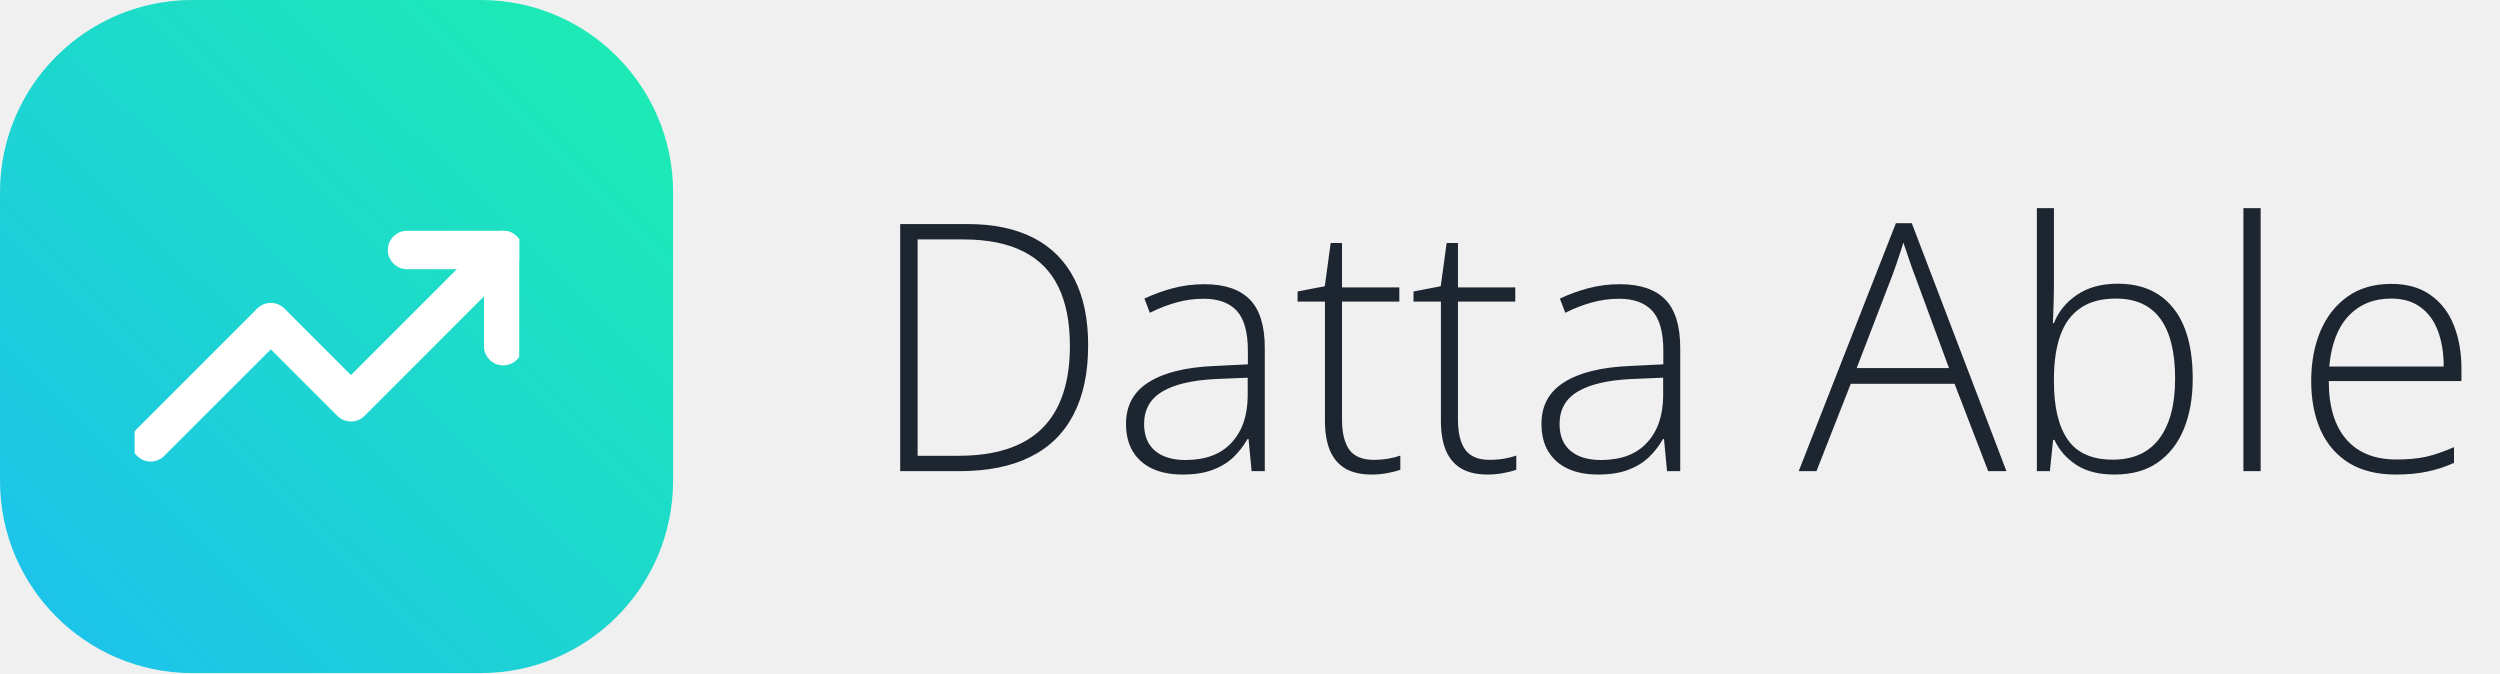
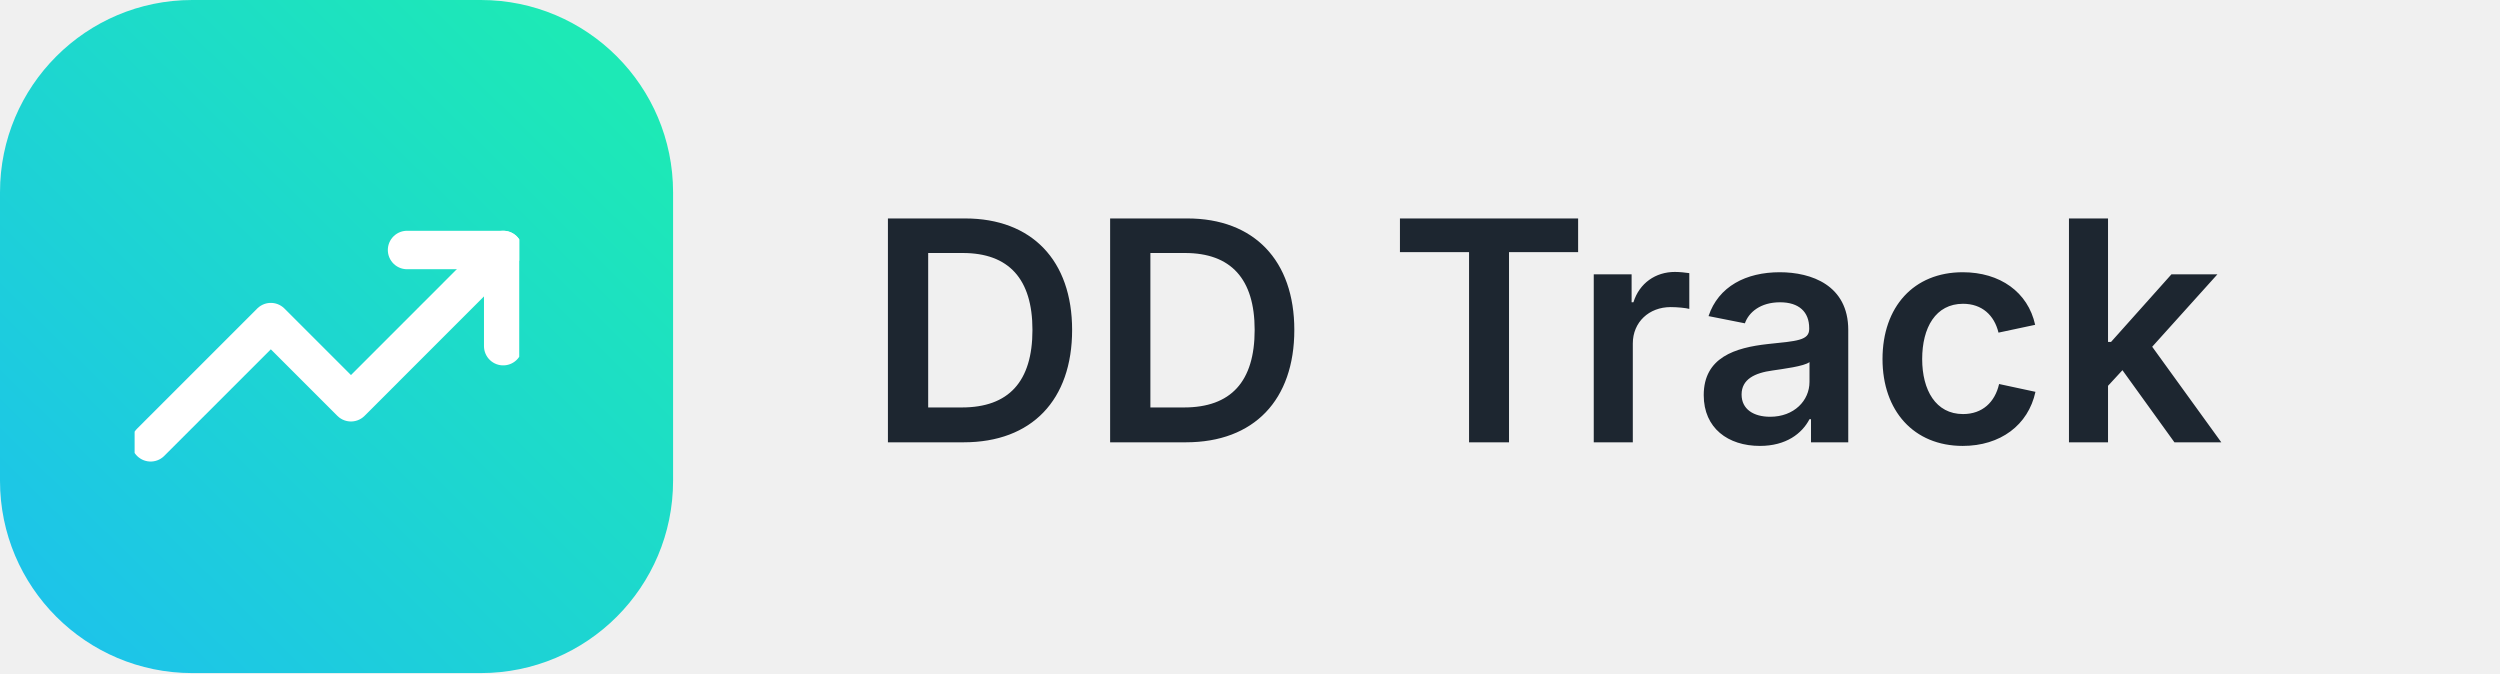
<svg xmlns="http://www.w3.org/2000/svg" width="130" height="35" viewBox="0 0 130 35" fill="none">
-   <rect width="35" height="35" rx="10" fill="url(#paint0_linear_1826_215)" />
-   <g clip-path="url(#clip0_1826_215)">
+   <defs>
+     <linearGradient id="ddtrack_grad_dark" x1="31.5" y1="4" x2="3.5" y2="32.5" gradientUnits="userSpaceOnUse">
+       <stop stop-color="#1DE9B6" />
+       <stop offset="1" stop-color="#1DC4E9" />
+     </linearGradient>
+   </defs>
+   <rect width="35" height="35" rx="10" fill="url(#ddtrack_grad_dark)" />
+   <g clip-path="url(#clip_icon_dark)">
    <path d="M26.166 13L18.25 20.917L14.083 16.75L7.833 23" stroke="white" stroke-width="2" stroke-linecap="round" stroke-linejoin="round" />
    <path d="M21.167 13H26.167V18" stroke="white" stroke-width="2" stroke-linecap="round" stroke-linejoin="round" />
  </g>
-   <path d="M56.584 17.952C56.584 19.388 56.329 20.592 55.819 21.564C55.315 22.537 54.565 23.27 53.569 23.762C52.579 24.254 51.352 24.5 49.887 24.5H46.81V11.65H50.291C51.662 11.65 52.813 11.891 53.745 12.371C54.677 12.852 55.383 13.56 55.863 14.498C56.344 15.43 56.584 16.581 56.584 17.952ZM55.635 17.987C55.635 16.763 55.435 15.74 55.037 14.92C54.639 14.1 54.029 13.484 53.209 13.074C52.389 12.658 51.349 12.45 50.089 12.45H47.716V23.7H49.843C51.782 23.7 53.232 23.226 54.193 22.276C55.154 21.321 55.635 19.892 55.635 17.987ZM62.631 14.779C63.68 14.779 64.465 15.043 64.986 15.57C65.508 16.098 65.769 16.939 65.769 18.093V24.5H65.083L64.925 22.83H64.872C64.667 23.188 64.418 23.507 64.125 23.788C63.832 24.064 63.472 24.28 63.044 24.439C62.622 24.597 62.106 24.676 61.497 24.676C60.882 24.676 60.355 24.573 59.915 24.368C59.481 24.163 59.145 23.864 58.904 23.472C58.67 23.079 58.553 22.602 58.553 22.039C58.553 21.09 58.945 20.369 59.73 19.877C60.516 19.379 61.644 19.098 63.114 19.033L64.89 18.945V18.251C64.89 17.273 64.696 16.575 64.31 16.159C63.923 15.743 63.352 15.535 62.596 15.535C62.103 15.535 61.629 15.6 61.172 15.729C60.721 15.852 60.261 16.03 59.792 16.265L59.511 15.526C59.968 15.31 60.457 15.131 60.978 14.99C61.506 14.85 62.057 14.779 62.631 14.779ZM64.881 19.64L63.211 19.71C61.998 19.769 61.075 19.985 60.442 20.36C59.81 20.735 59.493 21.298 59.493 22.048C59.493 22.651 59.681 23.114 60.056 23.436C60.437 23.759 60.964 23.92 61.638 23.92C62.687 23.92 63.486 23.621 64.037 23.023C64.594 22.426 64.875 21.611 64.881 20.58V19.64ZM71.42 23.911C71.695 23.911 71.95 23.891 72.185 23.85C72.425 23.809 72.636 23.756 72.817 23.691V24.43C72.63 24.494 72.41 24.55 72.158 24.597C71.906 24.649 71.628 24.676 71.323 24.676C70.784 24.676 70.336 24.576 69.978 24.377C69.621 24.172 69.352 23.864 69.17 23.454C68.988 23.038 68.897 22.511 68.897 21.872V15.685H67.474V15.157L68.889 14.885L69.196 12.635H69.785V14.946H72.765V15.685H69.785V21.819C69.785 22.505 69.911 23.026 70.163 23.384C70.421 23.735 70.84 23.911 71.42 23.911ZM77.449 23.911C77.725 23.911 77.98 23.891 78.214 23.85C78.454 23.809 78.665 23.756 78.847 23.691V24.43C78.659 24.494 78.439 24.55 78.188 24.597C77.936 24.649 77.657 24.676 77.353 24.676C76.814 24.676 76.365 24.576 76.008 24.377C75.65 24.172 75.381 23.864 75.199 23.454C75.018 23.038 74.927 22.511 74.927 21.872V15.685H73.503V15.157L74.918 14.885L75.226 12.635H75.814V14.946H78.794V15.685H75.814V21.819C75.814 22.505 75.94 23.026 76.192 23.384C76.45 23.735 76.869 23.911 77.449 23.911ZM84.234 14.779C85.283 14.779 86.068 15.043 86.59 15.57C87.111 16.098 87.372 16.939 87.372 18.093V24.5H86.686L86.528 22.83H86.476C86.27 23.188 86.022 23.507 85.728 23.788C85.436 24.064 85.075 24.28 84.647 24.439C84.226 24.597 83.71 24.676 83.101 24.676C82.485 24.676 81.958 24.573 81.519 24.368C81.085 24.163 80.748 23.864 80.508 23.472C80.273 23.079 80.156 22.602 80.156 22.039C80.156 21.09 80.549 20.369 81.334 19.877C82.119 19.379 83.247 19.098 84.718 19.033L86.493 18.945V18.251C86.493 17.273 86.3 16.575 85.913 16.159C85.526 15.743 84.955 15.535 84.199 15.535C83.707 15.535 83.232 15.6 82.775 15.729C82.324 15.852 81.864 16.03 81.395 16.265L81.114 15.526C81.571 15.31 82.061 15.131 82.582 14.99C83.109 14.85 83.66 14.779 84.234 14.779ZM86.484 19.64L84.814 19.71C83.602 19.769 82.679 19.985 82.046 20.36C81.413 20.735 81.097 21.298 81.097 22.048C81.097 22.651 81.284 23.114 81.659 23.436C82.04 23.759 82.567 23.92 83.241 23.92C84.29 23.92 85.09 23.621 85.641 23.023C86.197 22.426 86.478 21.611 86.484 20.58V19.64ZM103.386 24.5L101.637 19.956H96.24L94.456 24.5H93.533L98.587 11.606H99.413L104.335 24.5H103.386ZM101.347 19.139L99.571 14.322C99.524 14.199 99.466 14.041 99.395 13.848C99.331 13.654 99.261 13.449 99.185 13.232C99.114 13.016 99.044 12.81 98.974 12.617C98.915 12.822 98.851 13.027 98.78 13.232C98.71 13.438 98.643 13.637 98.578 13.83C98.514 14.018 98.452 14.188 98.394 14.34L96.548 19.139H101.347ZM106.805 10.824V14.709C106.805 15.043 106.799 15.409 106.787 15.808C106.775 16.206 106.764 16.537 106.752 16.801H106.805C107.033 16.209 107.432 15.72 108 15.333C108.568 14.946 109.277 14.753 110.127 14.753C111.369 14.753 112.327 15.172 113.001 16.01C113.681 16.848 114.021 18.075 114.021 19.692C114.021 20.683 113.868 21.553 113.563 22.303C113.259 23.047 112.805 23.63 112.201 24.052C111.604 24.468 110.854 24.676 109.951 24.676C109.137 24.676 108.472 24.506 107.956 24.166C107.44 23.82 107.065 23.39 106.831 22.874H106.761L106.594 24.5H105.917V10.824H106.805ZM110.03 15.526C109.274 15.526 108.659 15.69 108.185 16.019C107.71 16.341 107.361 16.812 107.139 17.434C106.916 18.055 106.805 18.814 106.805 19.71V19.851C106.805 21.169 107.045 22.174 107.525 22.865C108.006 23.557 108.785 23.902 109.863 23.902C110.93 23.902 111.735 23.539 112.28 22.812C112.831 22.08 113.106 21.04 113.106 19.692C113.106 18.315 112.852 17.278 112.342 16.581C111.832 15.878 111.062 15.526 110.03 15.526ZM117.554 24.5H116.657V10.824H117.554V24.5ZM124.348 14.762C125.162 14.762 125.839 14.952 126.378 15.333C126.923 15.714 127.327 16.235 127.591 16.898C127.86 17.56 127.995 18.318 127.995 19.174V19.815H121.096C121.096 21.128 121.397 22.136 122.001 22.839C122.61 23.542 123.48 23.894 124.611 23.894C125.203 23.894 125.716 23.847 126.149 23.753C126.589 23.653 127.075 23.486 127.608 23.252V24.069C127.14 24.28 126.671 24.433 126.202 24.526C125.733 24.626 125.194 24.676 124.585 24.676C123.618 24.676 122.807 24.477 122.15 24.078C121.5 23.674 121.008 23.105 120.674 22.373C120.346 21.641 120.182 20.785 120.182 19.807C120.182 18.852 120.34 17.993 120.656 17.231C120.979 16.47 121.447 15.869 122.062 15.43C122.684 14.984 123.445 14.762 124.348 14.762ZM124.339 15.526C123.425 15.526 122.684 15.831 122.115 16.44C121.553 17.044 121.222 17.917 121.122 19.06H127.072C127.072 18.362 126.973 17.747 126.773 17.214C126.574 16.681 126.272 16.268 125.868 15.975C125.47 15.676 124.96 15.526 124.339 15.526Z" fill="#1D2630" />
-   <defs>
-     <linearGradient id="paint0_linear_1826_215" x1="31.5" y1="4" x2="3.5" y2="32.5" gradientUnits="userSpaceOnUse">
-       <stop stop-color="#1DE9B6" />
-       <stop offset="1" stop-color="#1DC4E9" />
-     </linearGradient>
-     <clipPath id="clip0_1826_215">
-       <rect width="20" height="20" fill="white" transform="translate(7 8)" />
-     </clipPath>
-   </defs>
+   <clipPath id="clip_icon_dark">
+     <rect width="20" height="20" fill="white" transform="translate(7 8)" />
+   </clipPath>
+   <text x="45" y="23" fill="#1D2630" font-family="Inter, Arial, sans-serif" font-size="16" font-weight="600">DD Track</text>
</svg>
